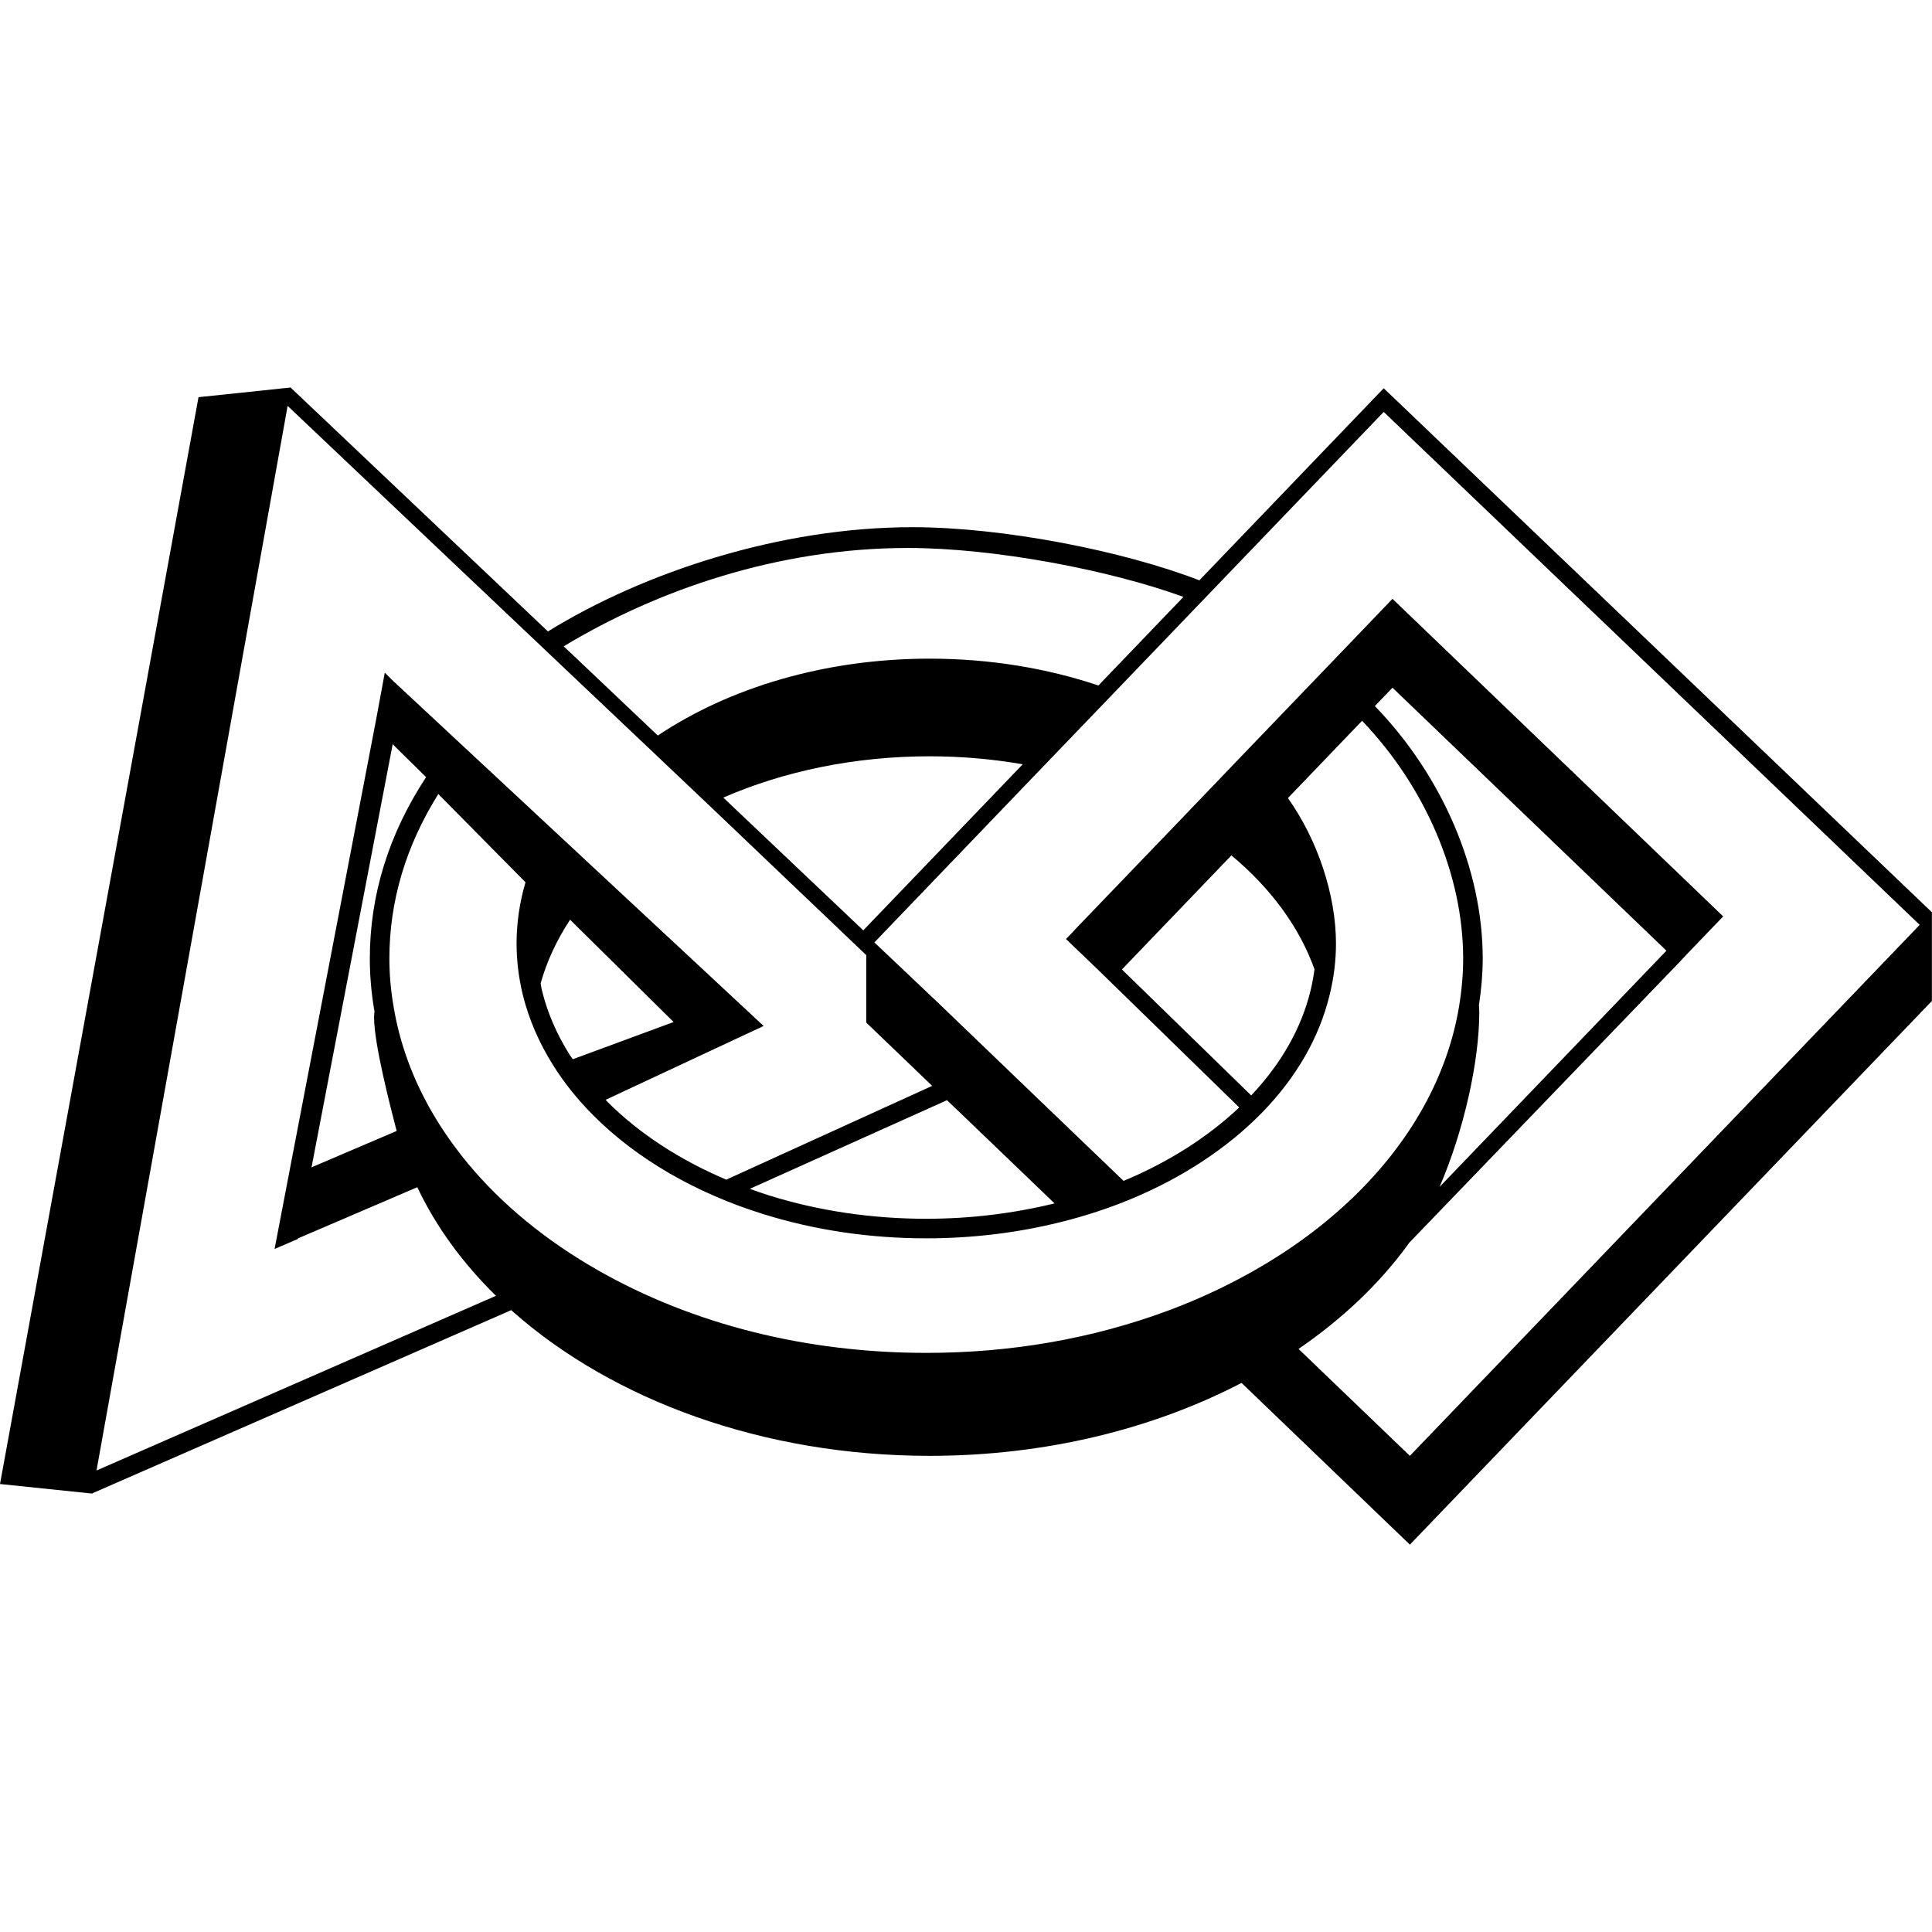
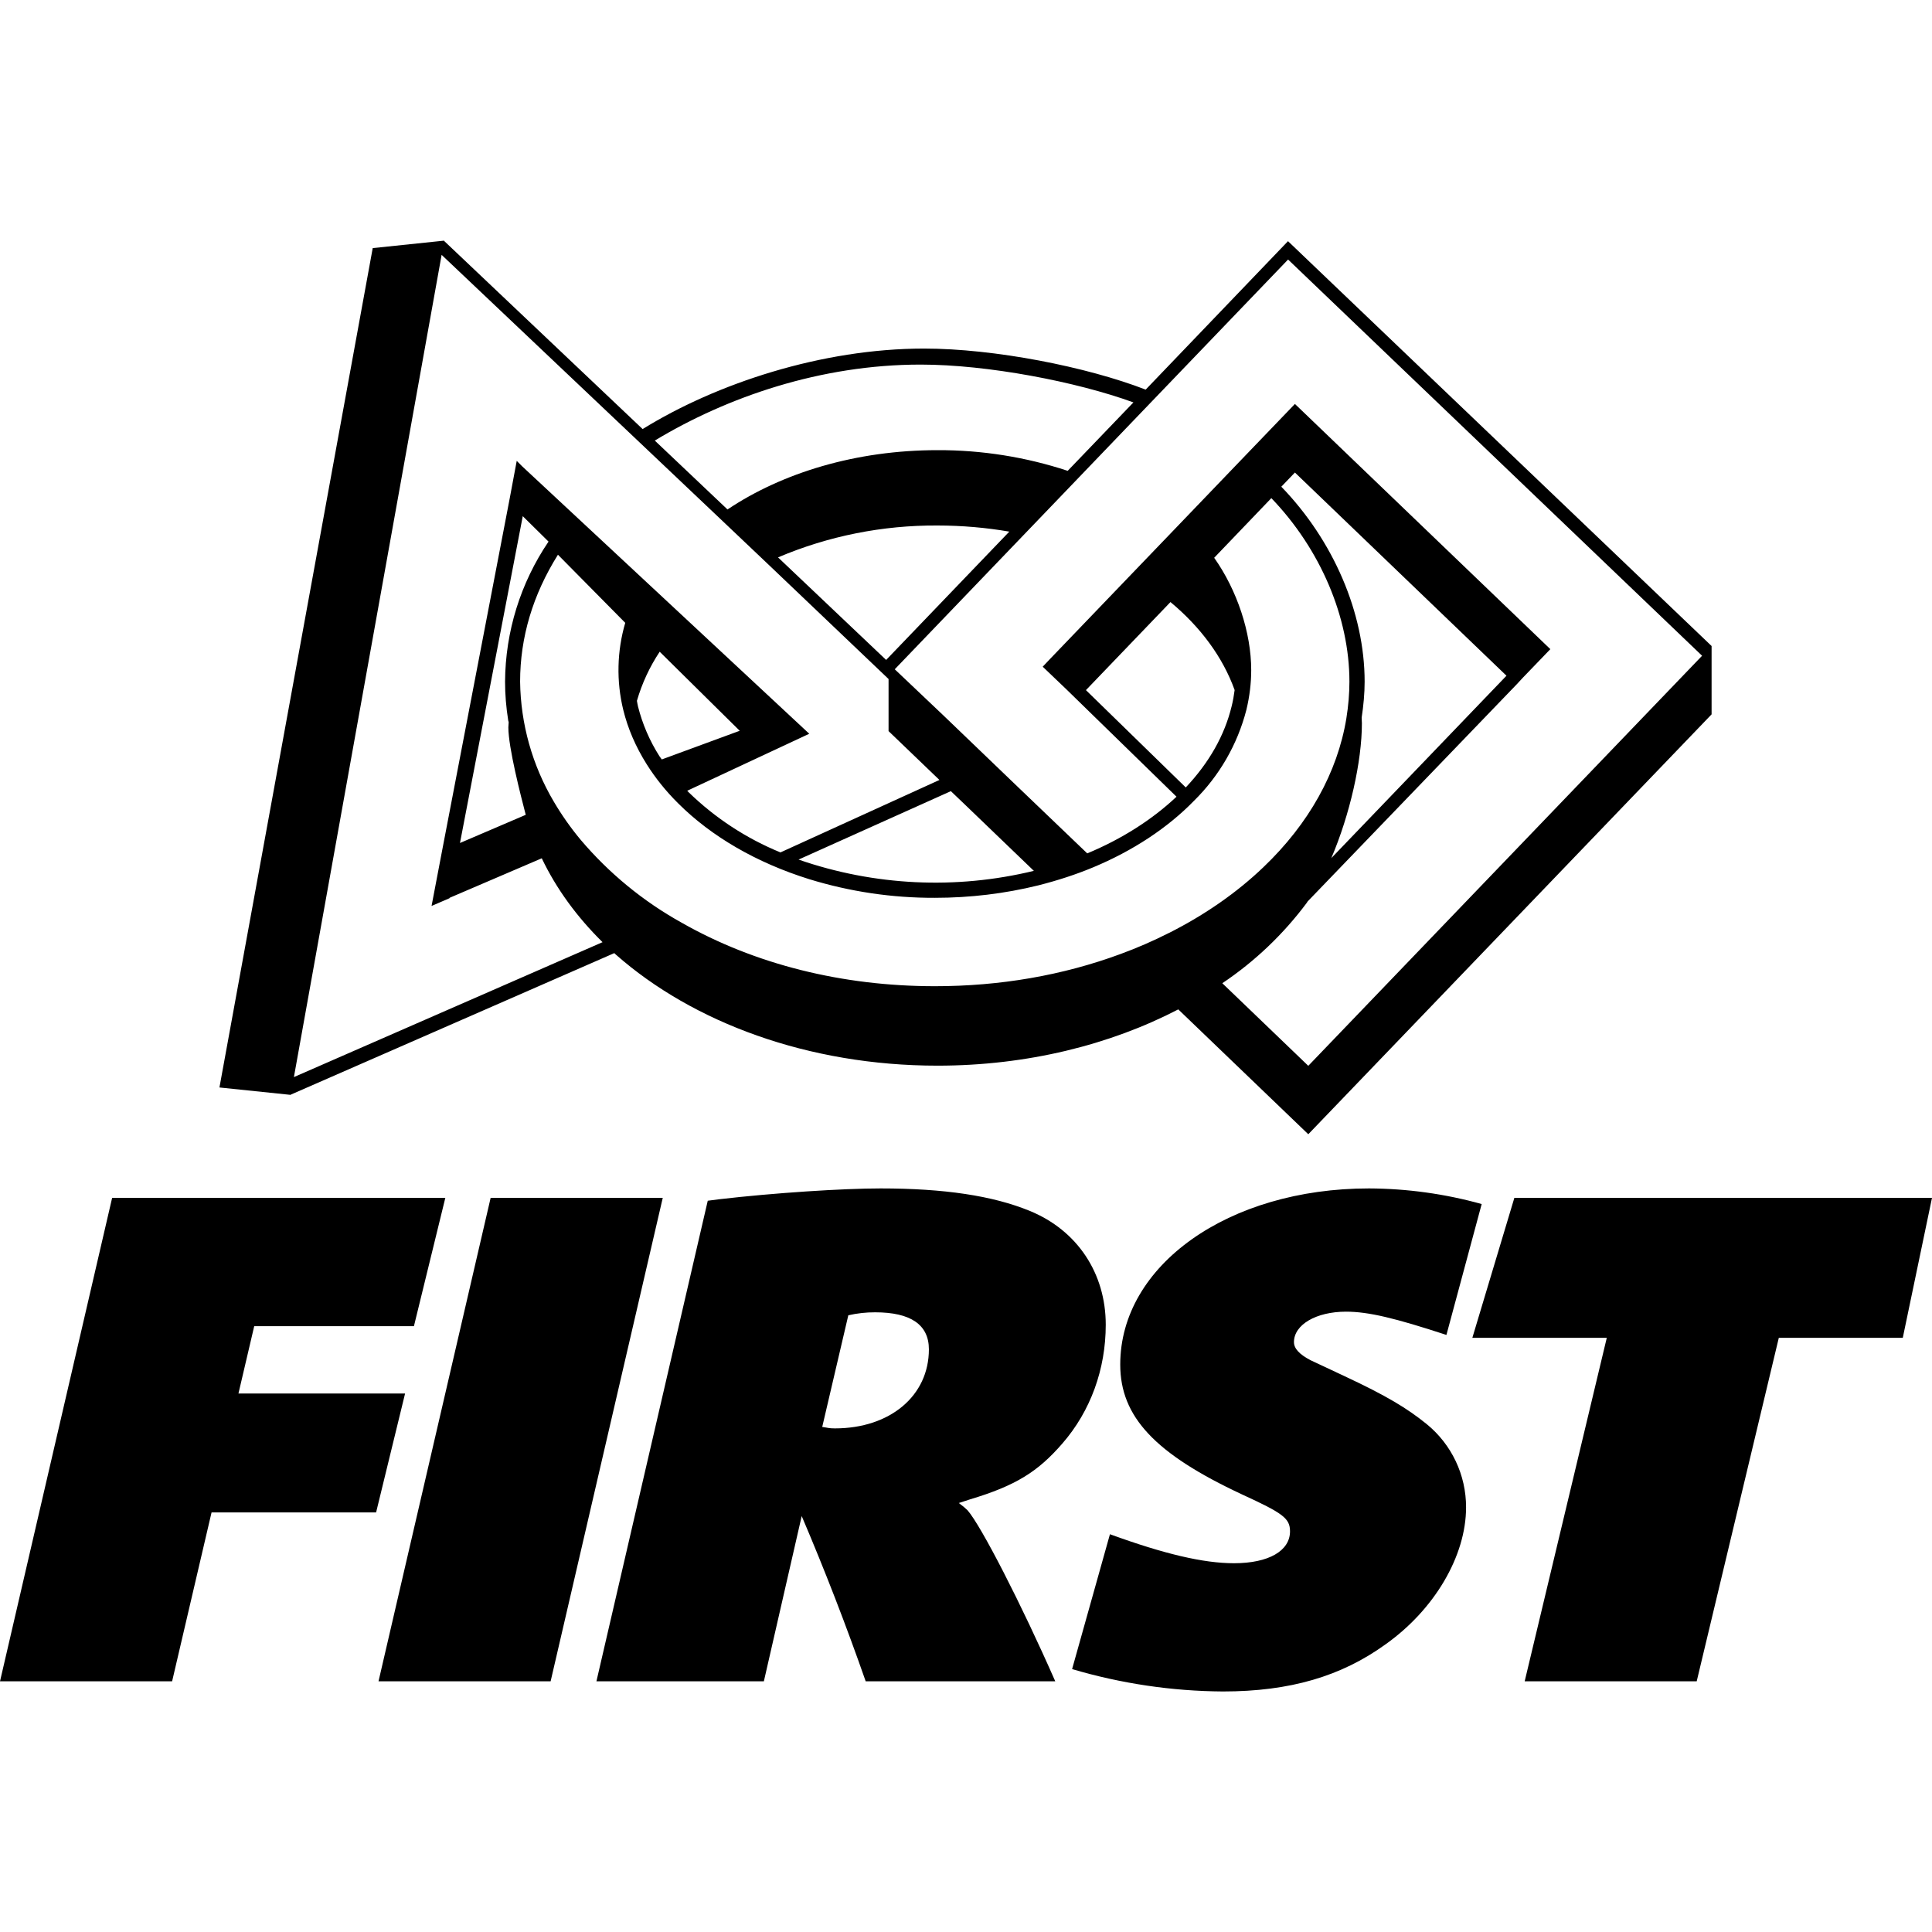
<svg xmlns="http://www.w3.org/2000/svg" role="img" viewBox="0 0 24 24">
-   <path d="M 17.514,18.085 16.131,16.757 C 16.675,16.384 17.135,15.948 17.489,15.462 17.494,15.455 17.498,15.448 17.503,15.441 L 20.867,11.948 20.967,11.841 21.406,11.384 17.298,7.439 16.375,8.401 15.356,9.462 14.663,10.185 13.354,11.547 13.355,11.548 13.242,11.665 13.624,12.031 15.394,13.757 C 15.006,14.124 14.514,14.438 13.958,14.669 13.958,14.669 13.958,14.669 13.957,14.669 L 12.789,13.548 11.642,12.446 10.862,11.707 12.716,9.775 13.648,8.805 14.66,7.751 17.189,5.117 23.847,11.489 Z M 18.372,12.486 C 18.402,12.289 18.419,12.094 18.419,11.907 18.419,10.802 17.919,9.639 17.079,8.771 L 17.298,8.543 20.701,11.81 17.883,14.744 C 18.183,14.048 18.376,13.19 18.376,12.575 18.376,12.549 18.375,12.518 18.372,12.486 M 15.543,13.608 13.937,12.043 15.297,10.626 C 15.781,11.029 16.14,11.512 16.329,12.041 16.317,12.128 16.302,12.215 16.281,12.302 16.167,12.771 15.918,13.21 15.543,13.608 M 15.276,15.946 C 15.028,16.072 14.765,16.187 14.494,16.287 13.562,16.631 12.556,16.806 11.506,16.806 10.018,16.806 8.609,16.452 7.432,15.782 6.782,15.412 6.235,14.963 5.808,14.448 5.645,14.25 5.501,14.045 5.379,13.837 5.128,13.409 4.963,12.958 4.888,12.497 4.853,12.291 4.837,12.098 4.837,11.907 4.837,11.194 5.042,10.507 5.445,9.864 L 6.528,10.96 C 6.454,11.211 6.417,11.467 6.417,11.721 6.417,11.932 6.443,12.147 6.495,12.36 6.569,12.66 6.696,12.954 6.872,13.234 7.011,13.456 7.181,13.667 7.377,13.862 7.914,14.399 8.643,14.821 9.485,15.083 10.124,15.282 10.804,15.383 11.506,15.383 12.074,15.383 12.634,15.316 13.173,15.182 13.48,15.106 13.775,15.009 14.052,14.894 14.689,14.629 15.25,14.259 15.674,13.825 16.105,13.383 16.388,12.89 16.517,12.36 16.57,12.145 16.596,11.931 16.596,11.721 16.596,11.118 16.369,10.435 15.999,9.914 L 16.92,8.954 C 17.708,9.776 18.176,10.871 18.176,11.907 18.176,12.097 18.159,12.296 18.126,12.497 17.983,13.366 17.522,14.193 16.792,14.89 16.364,15.299 15.854,15.654 15.276,15.946 M 4.647,12.537 C 4.649,12.545 4.651,12.552 4.652,12.56 4.649,12.591 4.647,12.619 4.647,12.642 4.647,12.968 4.847,13.74 4.927,14.048 4.927,14.048 4.928,14.049 4.928,14.049 L 3.87,14.501 4.878,9.245 5.293,9.654 C 4.83,10.359 4.594,11.117 4.594,11.907 4.594,12.111 4.611,12.318 4.647,12.537 M 7.116,13.158 C 7.104,13.14 7.089,13.123 7.078,13.105 6.915,12.847 6.799,12.577 6.732,12.302 6.724,12.273 6.722,12.244 6.716,12.215 6.794,11.938 6.918,11.674 7.082,11.425 L 8.368,12.696 Z M 11.995,13.888 13.1,14.949 C 12.585,15.075 12.049,15.14 11.506,15.14 10.828,15.14 10.172,15.042 9.557,14.851 9.475,14.825 9.395,14.797 9.315,14.768 L 11.764,13.667 Z M 1.199,18.267 3.573,5.042 6.962,8.254 8.024,9.26 8.835,10.029 10.761,11.865 V 12.703 L 11.58,13.489 9.022,14.654 C 8.444,14.409 7.941,14.081 7.549,13.69 7.54,13.681 7.532,13.671 7.524,13.662 L 9.486,12.745 4.871,8.447 4.78,8.356 4.67,8.951 3.58,14.632 3.411,15.515 3.7,15.391 3.701,15.384 5.184,14.748 C 5.415,15.237 5.747,15.691 6.161,16.097 Z M 12.705,9.494 10.724,11.557 8.985,9.908 C 9.732,9.583 10.61,9.395 11.549,9.395 11.948,9.395 12.334,9.43 12.705,9.494 M 11.279,6.807 C 12.353,6.807 13.789,7.082 14.701,7.415 L 14.66,7.458 13.648,8.512 13.644,8.515 C 13.008,8.302 12.298,8.182 11.549,8.182 10.242,8.182 9.055,8.546 8.172,9.137 L 8.159,9.125 7.097,8.118 7.002,8.029 C 8.163,7.328 9.669,6.807 11.279,6.807 M 23.999,11.333 V 11.331 L 23.998,11.332 17.189,4.823 14.899,7.209 C 13.952,6.843 12.464,6.549 11.333,6.549 9.688,6.549 7.992,7.111 6.807,7.844 L 3.613,4.817 3.614,4.814 3.61,4.814 3.608,4.812 3.608,4.814 2.466,4.934 0,18.435 1.148,18.554 1.148,18.55 6.351,16.275 C 6.359,16.282 6.367,16.29 6.375,16.297 7.613,17.389 9.471,18.085 11.549,18.085 12.991,18.085 14.326,17.749 15.423,17.179 L 17.514,19.188 23.999,12.434 V 11.335 L 24,11.334 Z" />
+   <path d="M13.318 20.734c.608.18 1.239.274 1.873.278.834 0 1.472-.189 2.02-.585.609-.432 1.001-1.098 1.001-1.702a1.33 1.33 0 0 0-.49-1.035c-.245-.198-.5-.352-1.02-.595l-.422-.198c-.137-.072-.206-.144-.206-.225 0-.216.275-.378.647-.378.28 0 .612.081 1.247.289l.438-1.626a5.305 5.305 0 0 0-1.4-.194c-1.746 0-3.09.954-3.09 2.188 0 .649.432 1.108 1.51 1.612.51.234.599.297.599.46 0 .242-.265.396-.696.396-.383 0-.873-.117-1.54-.36h-.001Zm-4.526-5.818.138-.018c.686-.08 1.54-.135 2.01-.135.785 0 1.393.09 1.854.28.589.242.942.774.942 1.413 0 .55-.187 1.072-.54 1.477-.304.35-.578.522-1.147.693l-.138.045c.06.045.079.063.108.09.167.19.667 1.162 1.09 2.125h-2.355a32.79 32.79 0 0 0-.795-2.053l-.47 2.053h-2.08Zm-2.697-.036h2.138L6.84 20.886H4.702Zm-4.702 0h4.139l-.39 1.594H3.158l-.196.837h2.07l-.36 1.477H2.628l-.49 2.098H0Zm17.419 0H24l-.363 1.739h-1.54l-1.02 4.267H18.94l1.02-4.267h-1.67zm-8.441 2.864c.687 0 1.168-.406 1.168-.982 0-.306-.226-.46-.667-.46a1.46 1.46 0 0 0-.334.037l-.324 1.387c.07.009.079.018.157.018zm10.89-9.72L16 2.996 14.232 4.84c-.73-.283-1.88-.51-2.753-.51-1.271 0-2.581.434-3.496 1L5.516 2.992v-.003h-.002l-.002-.001v.002l-.882.092-1.904 10.427.886.092v-.003l4.019-1.758.019.018c.956.843 2.39 1.38 3.996 1.38 1.113 0 2.144-.259 2.991-.699l1.615 1.551 5.01-5.216v-.849ZM3.651 13.38 5.486 3.166l2.618 2.48.82.777.626.594 1.488 1.418v.647l.632.607-1.975.9a3.582 3.582 0 0 1-1.138-.745l-.02-.021 1.516-.708-3.564-3.32-.07-.07-.086.46-.842 4.387-.13.682.223-.096.001-.005 1.145-.491c.18.377.436.728.755 1.042zm12.601-.14-1.068-1.026a4.28 4.28 0 0 0 1.05-1l.01-.016L18.842 8.5l.077-.083.34-.353-3.173-3.046-.713.742-.787.82-.536.558-1.01 1.052-.087.092.295.282 1.367 1.333c-.3.283-.68.526-1.109.704l-.903-.865-.886-.851-.602-.571 1.432-1.492.72-.75.781-.814 1.953-2.034 5.143 4.922zm-1.728-1.652a5.57 5.57 0 0 1-.604.263c-.72.266-1.497.4-2.307.4-1.15 0-2.238-.272-3.147-.79a4.517 4.517 0 0 1-1.254-1.03 3.556 3.556 0 0 1-.332-.472 3.001 3.001 0 0 1-.419-1.491c0-.55.158-1.08.47-1.577l.836.846a2.09 2.09 0 0 0-.025 1.08c.057.233.155.46.291.676.108.172.239.335.39.485.415.415.978.74 1.628.943a5.244 5.244 0 0 0 1.562.232c.438 0 .87-.052 1.287-.155.236-.06.465-.134.678-.223.493-.205.926-.49 1.253-.826a2.44 2.44 0 0 0 .652-1.131c.04-.166.06-.332.06-.493 0-.466-.175-.993-.46-1.396l.71-.741c.61.634.97 1.48.97 2.28 0 .147-.013.3-.038.456-.11.671-.466 1.31-1.03 1.848-.33.316-.724.59-1.17.816zm-2.534-1.59.853.82a5.183 5.183 0 0 1-2.923-.14l1.892-.85zm4.925-1.083c.023-.152.037-.302.037-.447 0-.853-.387-1.752-1.035-2.422l.169-.176 2.628 2.524-2.176 2.266c.23-.538.38-1.2.38-1.676a.992.992 0 0 0-.003-.069zm-10.6.04.004.018a.79.79 0 0 0-.004.063c0 .251.154.848.216 1.086l-.817.35.78-4.06.32.316a3.133 3.133 0 0 0-.54 1.74c0 .158.013.317.04.487zm8.415.827-1.24-1.209 1.05-1.094c.374.311.65.684.797 1.093-.009.067-.02.134-.037.201-.088.363-.28.701-.57 1.009zm-6.509-.348-.029-.04a2.109 2.109 0 0 1-.267-.62c-.006-.023-.008-.045-.013-.068a2.21 2.21 0 0 1 .283-.61l.994.982zm4.317-2.83-1.53 1.594-1.343-1.274c.626-.266 1.3-.4 1.98-.396.308 0 .607.027.893.076zm-1.101-2.075c.83 0 1.938.213 2.643.47l-.032.033-.782.814-.002.003a5.113 5.113 0 0 0-1.618-.257c-1.01 0-1.927.28-2.609.737l-.01-.01-.82-.777-.073-.069c.896-.541 2.06-.944 3.303-.944Zm1.881 16.205c.608.18 1.239.274 1.873.278.834 0 1.472-.189 2.02-.585.609-.432 1.001-1.098 1.001-1.702a1.33 1.33 0 0 0-.49-1.035c-.245-.198-.5-.352-1.02-.595l-.422-.198c-.137-.072-.206-.144-.206-.225 0-.216.275-.378.647-.378.28 0 .612.081 1.247.289l.438-1.626a5.305 5.305 0 0 0-1.4-.194c-1.746 0-3.09.954-3.09 2.188 0 .649.432 1.108 1.51 1.612.51.234.599.297.599.46 0 .242-.265.396-.696.396-.383 0-.873-.117-1.54-.36h-.001Zm-4.526-5.818.138-.018c.686-.08 1.54-.135 2.01-.135.785 0 1.393.09 1.854.28.589.242.942.774.942 1.413 0 .55-.187 1.072-.54 1.477-.304.35-.578.522-1.147.693l-.138.045c.06.045.079.063.108.09.167.19.667 1.162 1.09 2.125h-2.355a32.79 32.79 0 0 0-.795-2.053l-.47 2.053h-2.08Zm-2.697-.036h2.138L6.84 20.886H4.702Zm-4.702 0h4.139l-.39 1.594H3.158l-.196.837h2.07l-.36 1.477H2.628l-.49 2.098H0Zm17.419 0H24l-.363 1.739h-1.54l-1.02 4.267H18.94l1.02-4.267h-1.67zm-8.441 2.864c.687 0 1.168-.406 1.168-.982 0-.306-.226-.46-.667-.46a1.46 1.46 0 0 0-.334.037l-.324 1.387c.07.009.079.018.157.018zm10.89-9.72L16 2.996 14.232 4.84c-.73-.283-1.88-.51-2.753-.51-1.271 0-2.581.434-3.496 1L5.516 2.992v-.003h-.002l-.002-.001v.002l-.882.092-1.904 10.427.886.092v-.003l4.019-1.758.019.018c.956.843 2.39 1.38 3.996 1.38 1.113 0 2.144-.259 2.991-.699l1.615 1.551 5.01-5.216v-.849ZM3.651 13.38 5.486 3.166l2.618 2.48.82.777.626.594 1.488 1.418v.647l.632.607-1.975.9a3.582 3.582 0 0 1-1.138-.745l-.02-.021 1.516-.708-3.564-3.32-.07-.07-.086.46-.842 4.387-.13.682.223-.096.001-.005 1.145-.491c.18.377.436.728.755 1.042zm12.601-.14-1.068-1.026a4.28 4.28 0 0 0 1.05-1l.01-.016L18.842 8.5l.077-.083.34-.353-3.173-3.046-.713.742-.787.82-.536.558-1.01 1.052-.087.092.295.282 1.367 1.333c-.3.283-.68.526-1.109.704l-.903-.865-.886-.851-.602-.571 1.432-1.492.72-.75.781-.814 1.953-2.034 5.143 4.922zm-1.728-1.652a5.57 5.57 0 0 1-.604.263c-.72.266-1.497.4-2.307.4-1.15 0-2.238-.272-3.147-.79a4.517 4.517 0 0 1-1.254-1.03 3.556 3.556 0 0 1-.332-.472 3.001 3.001 0 0 1-.419-1.491c0-.55.158-1.08.47-1.577l.836.846a2.09 2.09 0 0 0-.025 1.08c.057.233.155.46.291.676.108.172.239.335.39.485.415.415.978.74 1.628.943a5.244 5.244 0 0 0 1.562.232c.438 0 .87-.052 1.287-.155.236-.06.465-.134.678-.223.493-.205.926-.49 1.253-.826a2.44 2.44 0 0 0 .652-1.131c.04-.166.06-.332.06-.493 0-.466-.175-.993-.46-1.396l.71-.741c.61.634.97 1.48.97 2.28 0 .147-.013.3-.038.456-.11.671-.466 1.31-1.03 1.848-.33.316-.724.59-1.17.816zm-2.534-1.59.853.82a5.183 5.183 0 0 1-2.923-.14l1.892-.85zm4.925-1.083c.023-.152.037-.302.037-.447 0-.853-.387-1.752-1.035-2.422l.169-.176 2.628 2.524-2.176 2.266c.23-.538.38-1.2.38-1.676a.992.992 0 0 0-.003-.069zm-10.6.04.004.018a.79.79 0 0 0-.004.063c0 .251.154.848.216 1.086l-.817.35.78-4.06.32.316a3.133 3.133 0 0 0-.54 1.74c0 .158.013.317.04.487zm8.415.827-1.24-1.209 1.05-1.094c.374.311.65.684.797 1.093-.009.067-.02.134-.037.201-.088.363-.28.701-.57 1.009zm-6.509-.348-.029-.04a2.109 2.109 0 0 1-.267-.62c-.006-.023-.008-.045-.013-.068a2.21 2.21 0 0 1 .283-.61l.994.982zm4.317-2.83-1.53 1.594-1.343-1.274c.626-.266 1.3-.4 1.98-.396.308 0 .607.027.893.076zm-1.101-2.075c.83 0 1.938.213 2.643.47l-.032.033-.782.814-.002.003a5.113 5.113 0 0 0-1.618-.257c-1.01 0-1.927.28-2.609.737l-.01-.01-.82-.777-.073-.069c.896-.541 2.06-.944 3.303-.944Z" />
</svg>
